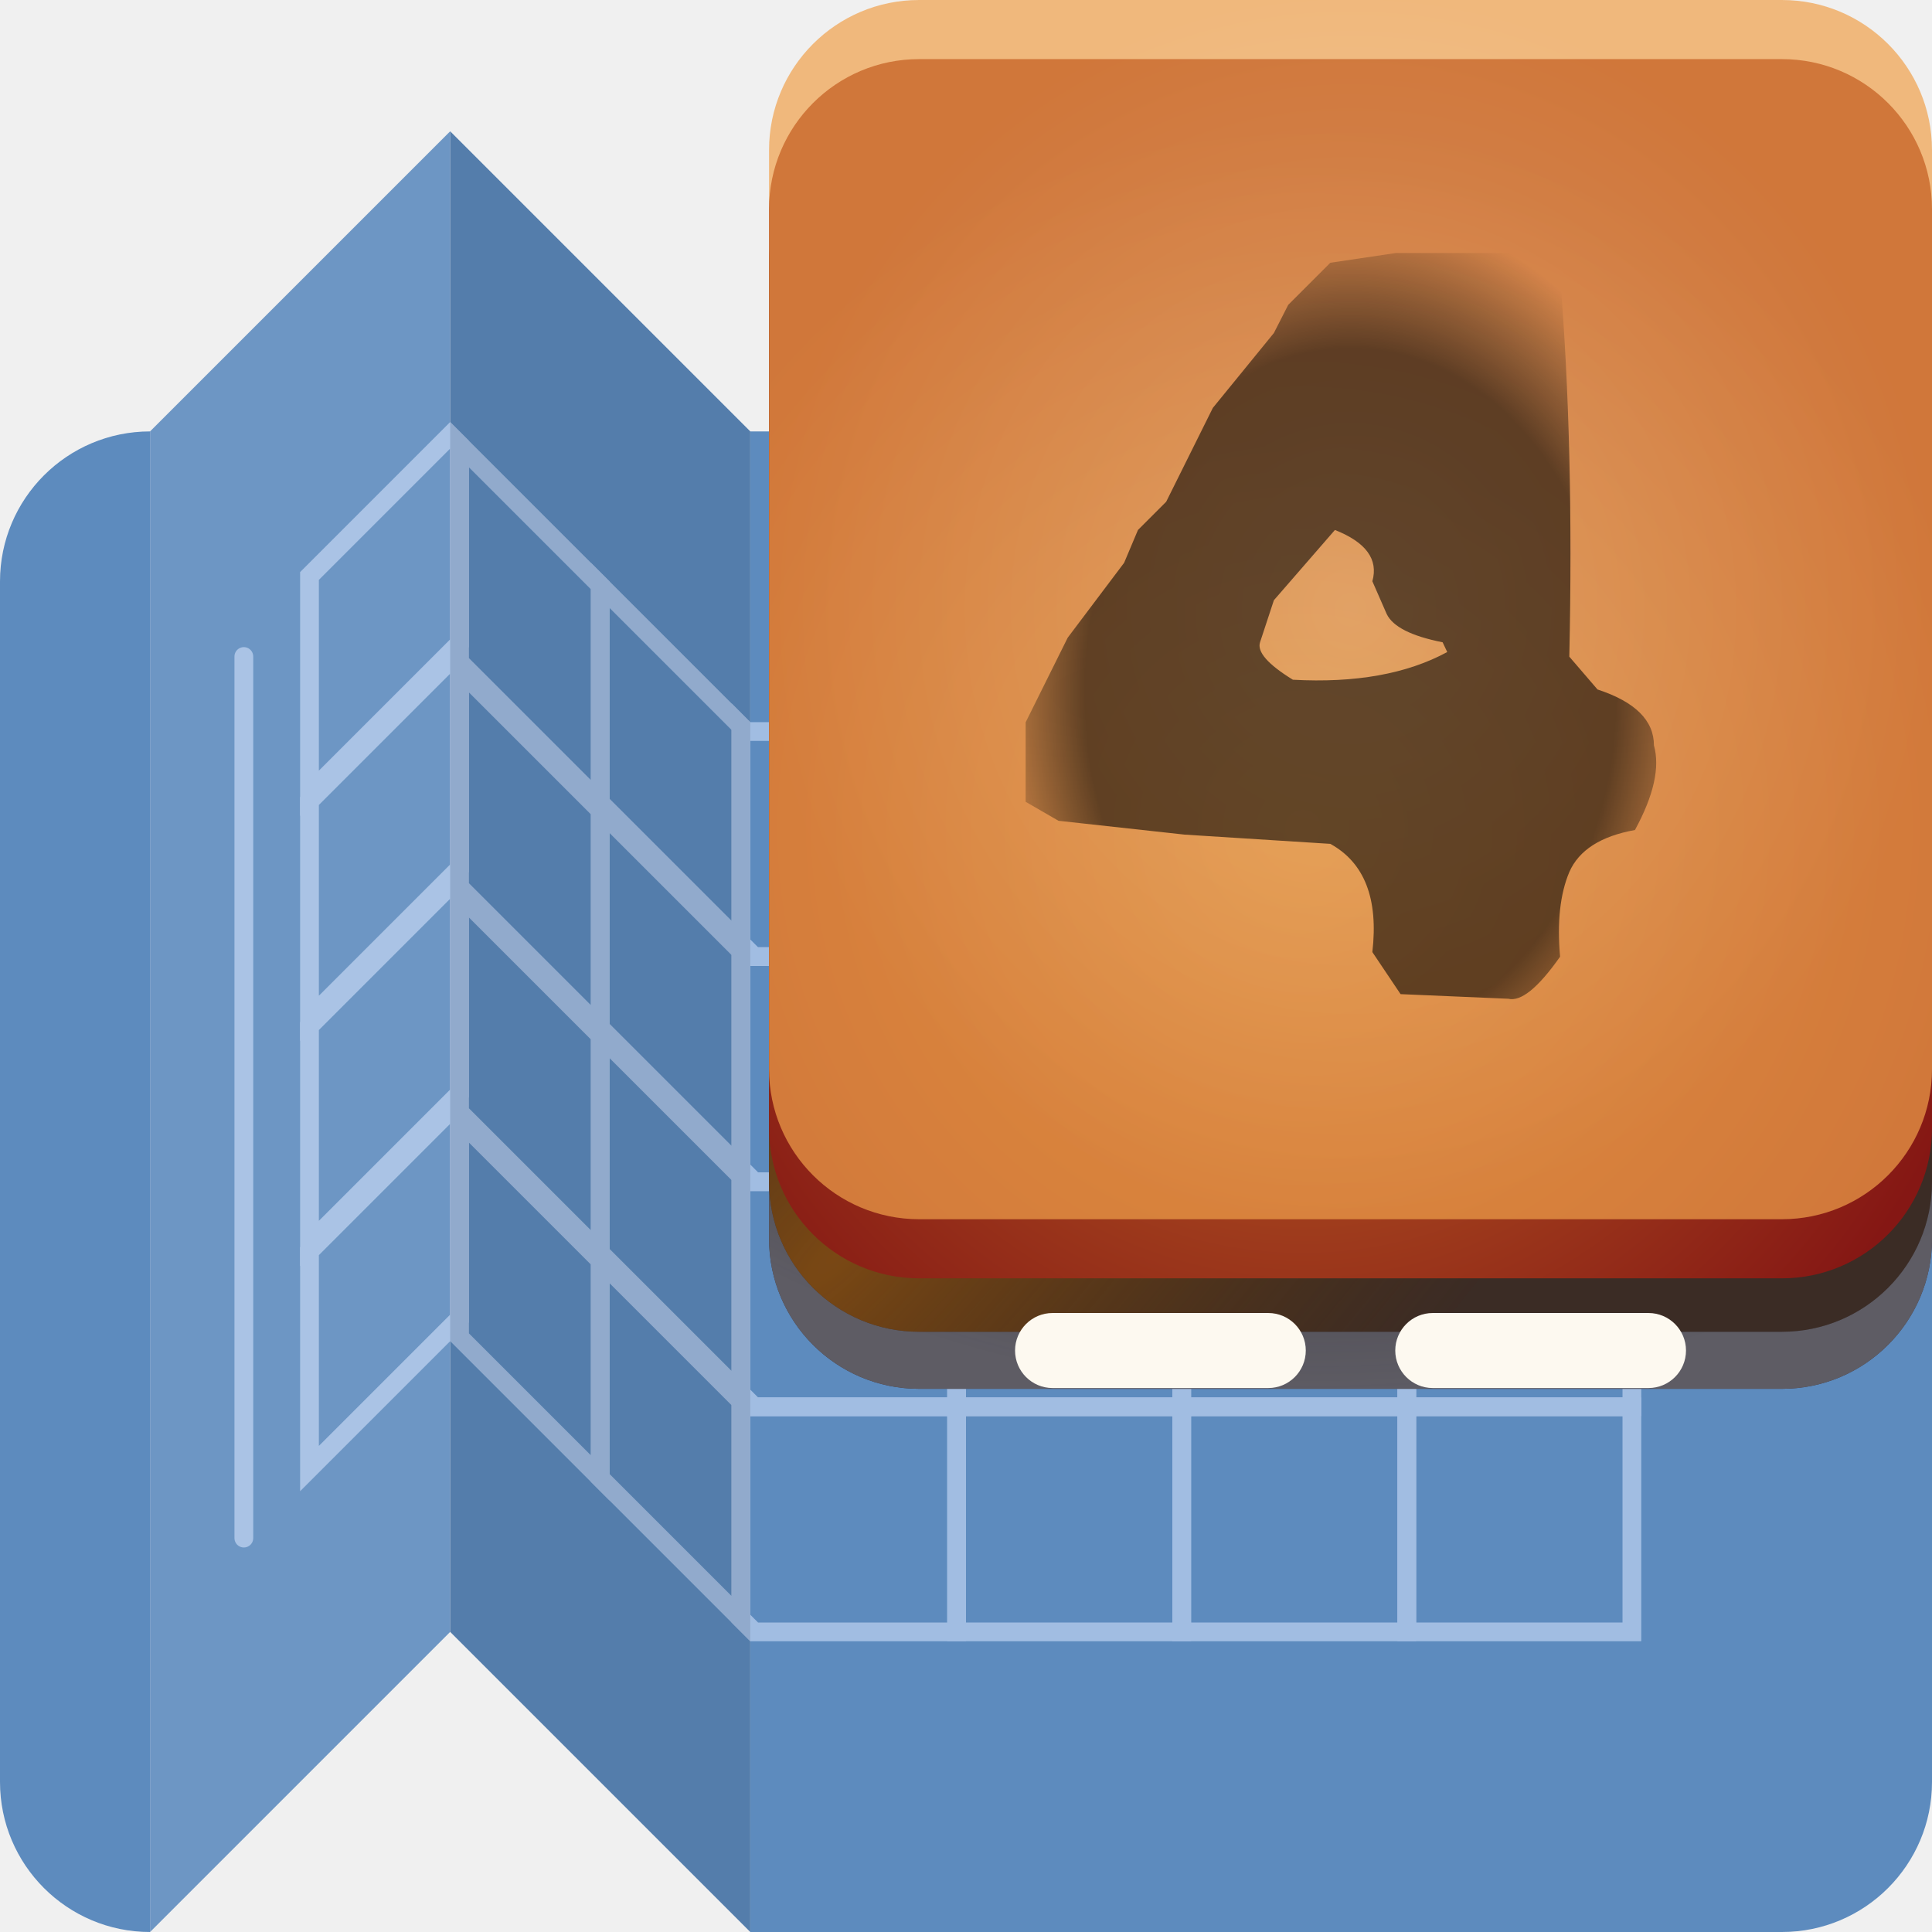
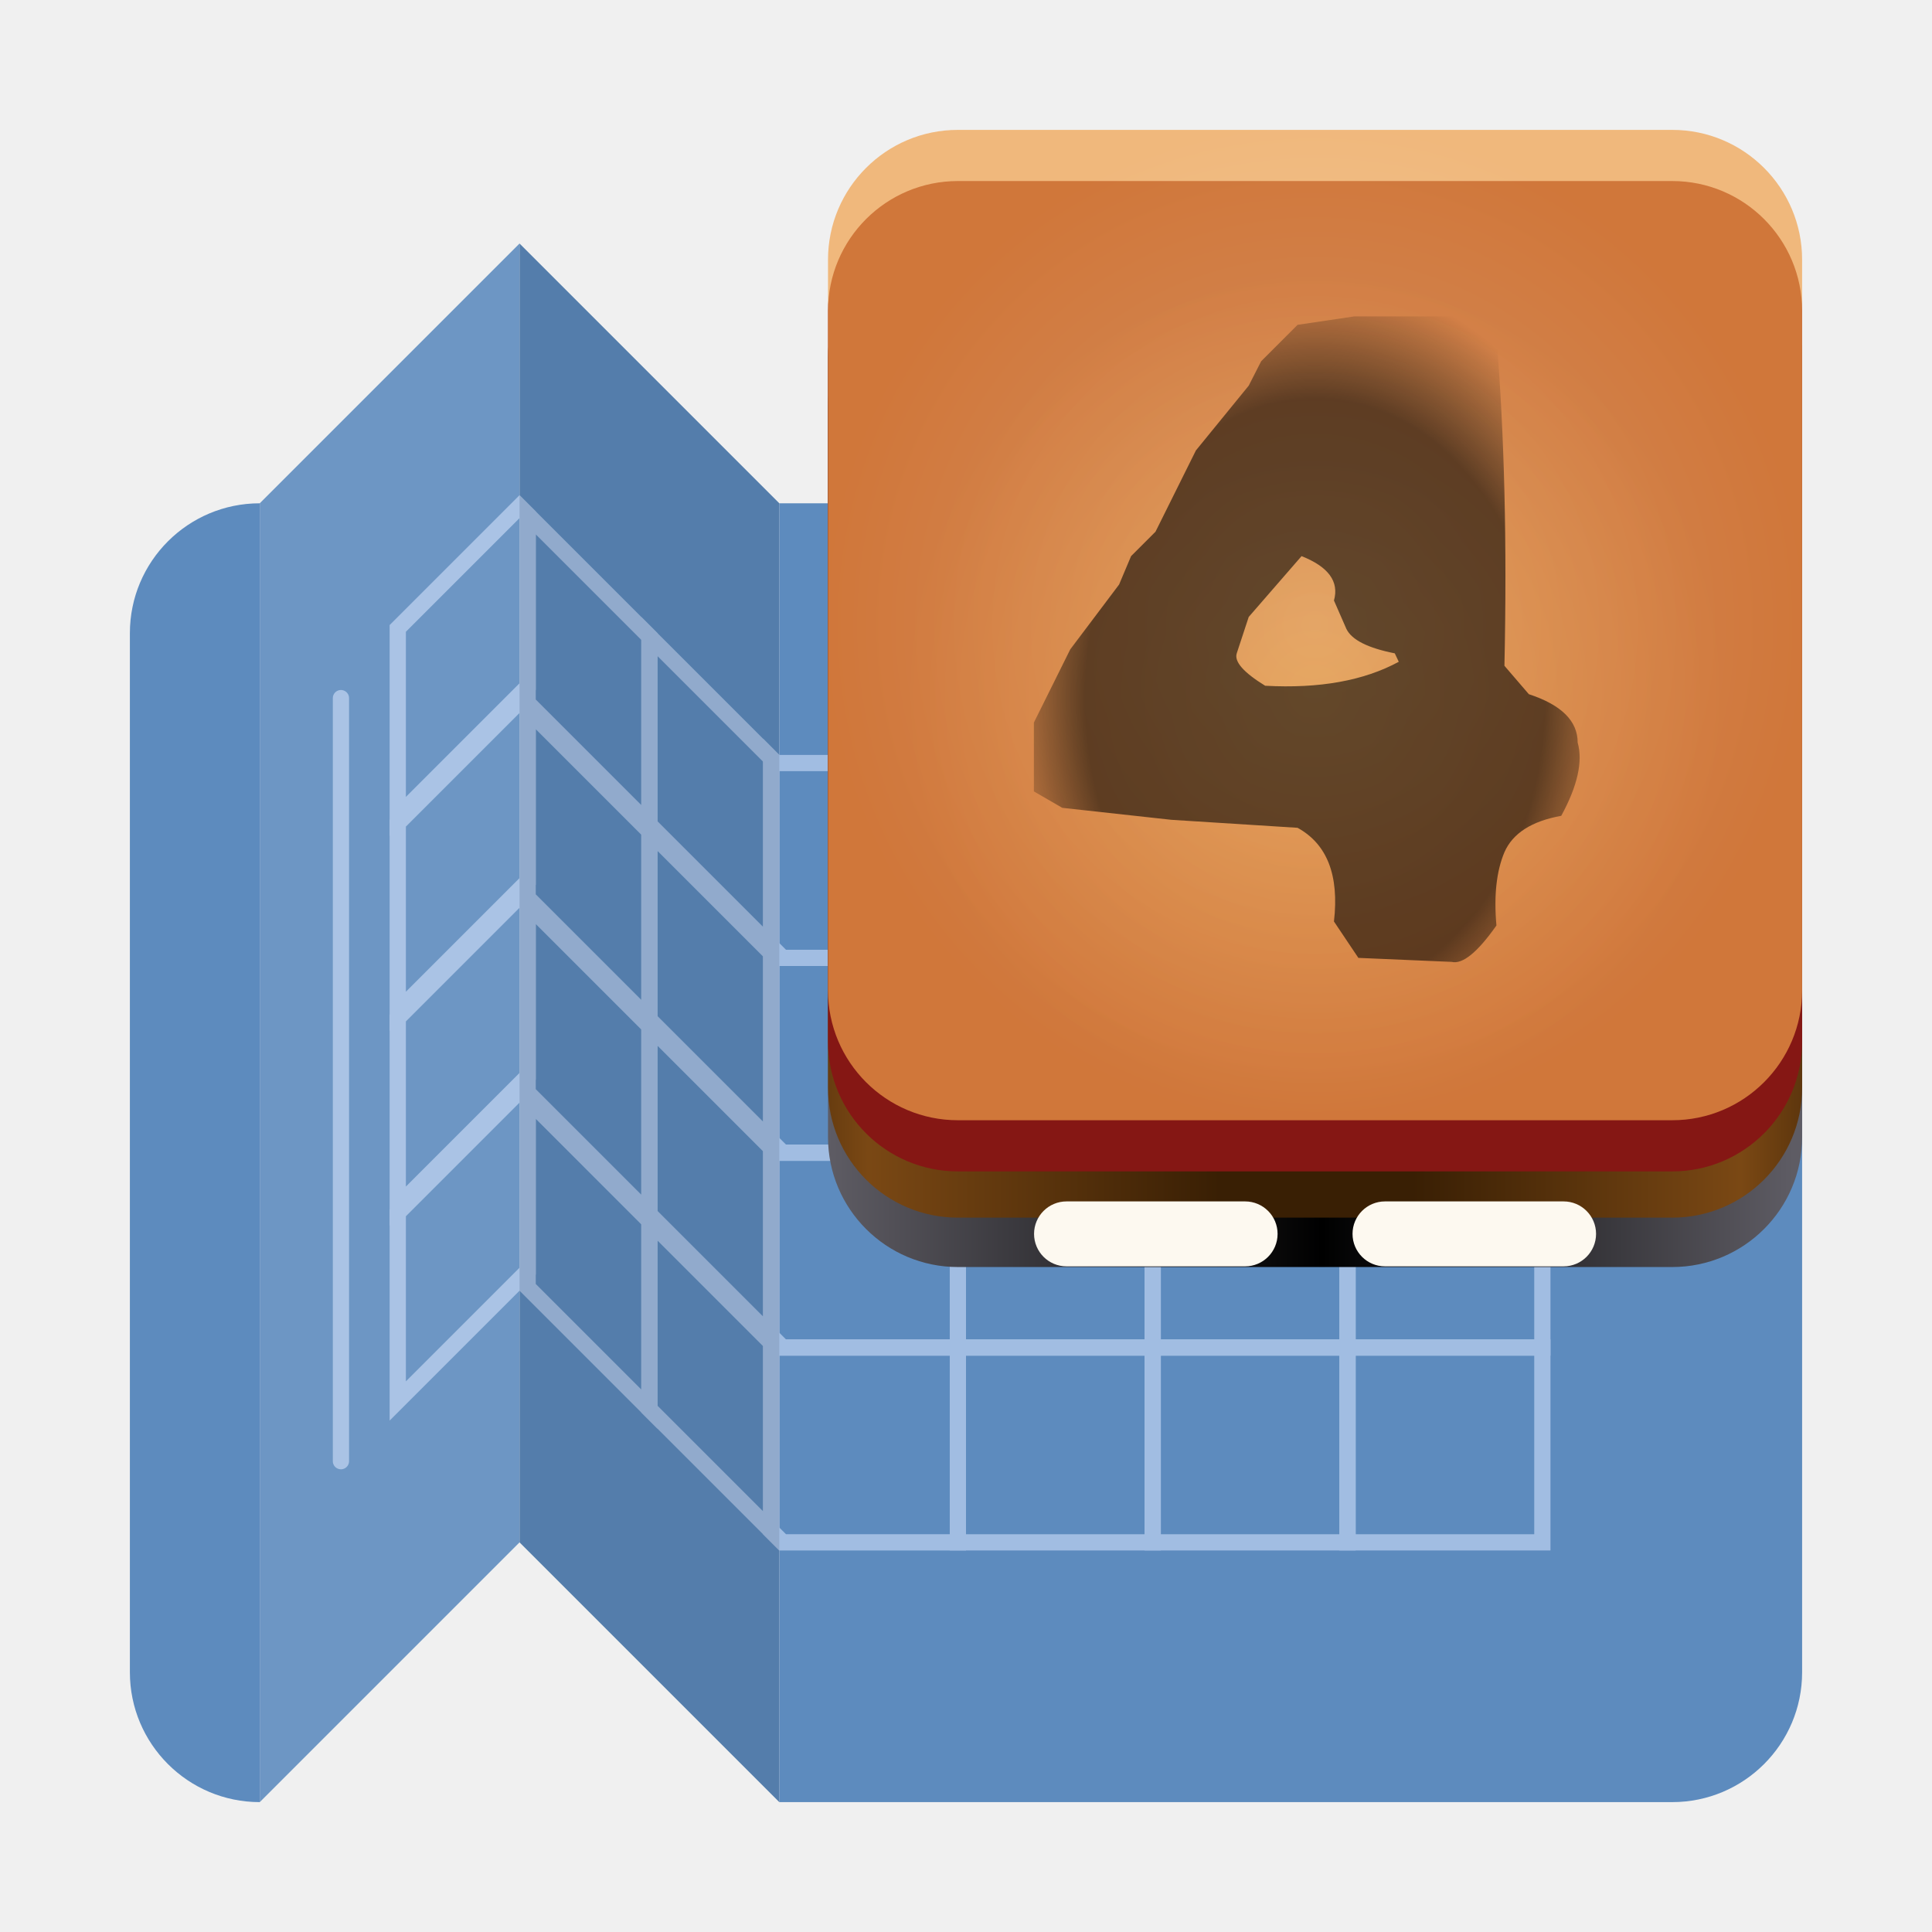
- <svg xmlns="http://www.w3.org/2000/svg" width="103" height="103" viewBox="0 0 103 103" fill="none">
-   <path d="M40 23H95C99.418 23 103 26.582 103 31V95C103 99.418 99.418 103 95 103H40V23Z" fill="#5D8BBE" />
-   <path d="M24 7L40 23V103L24 87V7Z" fill="#5D8BBE" />
-   <path d="M24 7L8 23V103L24 87V7Z" fill="#5D8BBE" />
-   <path d="M0 31C0 26.582 3.582 23 8 23V23V103V103C3.582 103 0 99.418 0 95V31Z" fill="#5D8BBE" />
-   <rect x="75" y="75" width="12" height="12" stroke="#A1BDE2" />
-   <rect x="75" y="63" width="12" height="12" stroke="#A1BDE2" />
-   <rect x="75" y="51" width="12" height="12" stroke="#A1BDE2" />
-   <rect x="75" y="39" width="12" height="12" stroke="#A1BDE2" />
-   <rect x="63" y="75" width="12" height="12" stroke="#A1BDE2" />
-   <rect x="63" y="63" width="12" height="12" stroke="#A1BDE2" />
-   <rect x="63" y="51" width="12" height="12" stroke="#A1BDE2" />
-   <rect x="63" y="39" width="12" height="12" stroke="#A1BDE2" />
-   <rect x="51" y="75" width="12" height="12" stroke="#A1BDE2" />
-   <rect x="51" y="63" width="12" height="12" stroke="#A1BDE2" />
-   <rect x="51" y="51" width="12" height="12" stroke="#A1BDE2" />
-   <rect x="51" y="39" width="12" height="12" stroke="#A1BDE2" />
-   <path d="M39.646 74.854L39.793 75H40H51V87H40.207L39.5 86.293V74.707L39.646 74.854Z" stroke="#A1BDE2" />
-   <path d="M32 78.793V67.207L39.5 74.707V86.293L32 78.793Z" stroke="#A1BDE2" />
-   <path d="M24.5 71.293V59.707L32 67.207V78.793L24.5 71.293Z" stroke="#A1BDE2" />
-   <path d="M24 59.207L24.5 59.707V70.293L16.5 78.293V66.707L24 59.207Z" stroke="#A1BDE2" />
-   <path d="M39.646 62.854L39.793 63H40H51V75H40.207L39.5 74.293V62.707L39.646 62.854Z" stroke="#A1BDE2" />
-   <path d="M32 66.793V55.207L39.5 62.707V74.293L32 66.793Z" stroke="#A1BDE2" />
-   <path d="M24.5 59.293V47.707L32 55.207V66.793L24.5 59.293Z" stroke="#A1BDE2" />
-   <path d="M24 47.207L24.5 47.707V58.293L16.5 66.293V54.707L24 47.207Z" stroke="#A1BDE2" />
-   <path d="M39.646 50.854L39.793 51H40H51V63H40.207L39.5 62.293V50.707L39.646 50.854Z" stroke="#A1BDE2" />
-   <path d="M32 54.793V43.207L39.5 50.707V62.293L32 54.793Z" stroke="#A1BDE2" />
-   <path d="M24.5 47.293V35.707L32 43.207V54.793L24.5 47.293Z" stroke="#A1BDE2" />
-   <path d="M24 35.207L24.5 35.707V46.293L16.5 54.293V42.707L24 35.207Z" stroke="#A1BDE2" />
-   <path d="M39.646 38.854L39.793 39H40H51V51H40.207L39.5 50.293V38.707L39.646 38.854Z" stroke="#A1BDE2" />
-   <path d="M32 42.793V31.207L39.5 38.707V50.293L32 42.793Z" stroke="#A1BDE2" />
-   <path d="M24.5 35.293V23.707L32 31.207V42.793L24.5 35.293Z" stroke="#A1BDE2" />
-   <path d="M24 23.207L24.5 23.707V34.293L16.5 42.293V30.707L24 23.207Z" stroke="#A1BDE2" />
-   <path d="M13 82L13 35" stroke="#A1BDE2" stroke-linecap="round" />
-   <path d="M24 7L40 23V103L24 87V7Z" fill="black" fill-opacity="0.1" />
-   <path d="M24 7L8 23V103L24 87V7Z" fill="white" fill-opacity="0.1" />
-   <rect x="41" y="9" width="62" height="65.042" rx="8" fill="#3D3846" />
-   <rect x="41" y="9" width="62" height="65.042" rx="8" fill="url(#paint0_radial_514_744)" />
-   <rect x="41" y="6" width="62" height="65" rx="8" fill="#3D3846" />
-   <rect x="41" y="6" width="62" height="65" rx="8" fill="url(#paint1_radial_514_744)" />
-   <rect x="41" y="3.151" width="62" height="65" rx="8" fill="url(#paint2_radial_514_744)" />
-   <rect x="41" width="62" height="65" rx="8" fill="url(#paint3_radial_514_744)" fill-opacity="0.7" />
-   <rect x="54.115" y="70" width="15.5" height="4" rx="2" fill="#FDF9F0" />
-   <rect x="74.385" y="70" width="15.5" height="4" rx="2" fill="#FDF9F0" />
-   <path d="M67.176 34.242C67.012 34.753 67.595 35.418 68.926 36.238C72.262 36.421 75.005 35.928 77.156 34.762L76.91 34.242C75.251 33.914 74.258 33.413 73.93 32.738L73.164 30.988C73.492 29.822 72.827 28.91 71.168 28.254L67.914 32L67.176 34.242ZM74.422 13.488H80.93L83.172 14.746C83.664 20.744 83.828 27.497 83.664 35.008L85.168 36.758C87.173 37.414 88.176 38.408 88.176 39.738C88.504 40.905 88.167 42.409 87.164 44.25C85.341 44.578 84.174 45.325 83.664 46.492C83.172 47.659 83.008 49.163 83.172 51.004C82.005 52.663 81.085 53.41 80.41 53.246L74.668 53L73.164 50.758C73.492 47.914 72.745 45.991 70.922 44.988L63.156 44.496L56.43 43.758L54.68 42.746V38.508L56.922 33.996L59.93 30.004L60.668 28.254L62.172 26.75L64.66 21.746L67.914 17.754L68.68 16.25L70.922 14.008L74.422 13.488Z" fill="url(#paint4_radial_514_744)" fill-opacity="0.57" />
+ <svg xmlns="http://www.w3.org/2000/svg" width="119" height="119" viewBox="0 0 119 119" fill="none">
+   <path d="M48 31H103C107.418 31 111 34.582 111 39V103C111 107.418 107.418 111 103 111H48V31Z" fill="#5D8BBE" />
+   <path d="M32 15L48 31V111L32 95V15Z" fill="#5D8BBE" />
+   <path d="M32 15L16 31V111L32 95V15Z" fill="#5D8BBE" />
+   <path d="M8 39C8 34.582 11.582 31 16 31V111C11.582 111 8 107.418 8 103V39Z" fill="#5D8BBE" />
+   <rect x="83" y="83" width="12" height="12" stroke="#A1BDE2" />
+   <rect x="83" y="71" width="12" height="12" stroke="#A1BDE2" />
+   <rect x="83" y="59" width="12" height="12" stroke="#A1BDE2" />
+   <rect x="83" y="47" width="12" height="12" stroke="#A1BDE2" />
+   <rect x="71" y="83" width="12" height="12" stroke="#A1BDE2" />
+   <rect x="71" y="71" width="12" height="12" stroke="#A1BDE2" />
+   <rect x="71" y="59" width="12" height="12" stroke="#A1BDE2" />
+   <rect x="71" y="47" width="12" height="12" stroke="#A1BDE2" />
+   <rect x="59" y="83" width="12" height="12" stroke="#A1BDE2" />
+   <rect x="59" y="71" width="12" height="12" stroke="#A1BDE2" />
+   <rect x="59" y="59" width="12" height="12" stroke="#A1BDE2" />
+   <rect x="59" y="47" width="12" height="12" stroke="#A1BDE2" />
+   <path d="M47.646 82.854L47.793 83H48H59V95H48.207L47.5 94.293V82.707L47.646 82.854Z" stroke="#A1BDE2" />
+   <path d="M40 86.793V75.207L47.5 82.707V94.293L40 86.793Z" stroke="#A1BDE2" />
+   <path d="M32.5 79.293V67.707L40 75.207V86.793L32.5 79.293Z" stroke="#A1BDE2" />
+   <path d="M24.5 74.707L32 67.207L32.5 67.707V78.293L24.5 86.293V74.707Z" stroke="#A1BDE2" />
+   <path d="M47.646 70.854L47.793 71H48H59V83H48.207L47.5 82.293V70.707L47.646 70.854Z" stroke="#A1BDE2" />
+   <path d="M40 74.793V63.207L47.5 70.707V82.293L40 74.793Z" stroke="#A1BDE2" />
+   <path d="M32.5 67.293V55.707L40 63.207V74.793L32.5 67.293Z" stroke="#A1BDE2" />
+   <path d="M24.5 62.707L32 55.207L32.5 55.707V66.293L24.5 74.293V62.707Z" stroke="#A1BDE2" />
+   <path d="M47.646 58.854L47.793 59H48H59V71H48.207L47.5 70.293V58.707L47.646 58.854Z" stroke="#A1BDE2" />
+   <path d="M40 62.793V51.207L47.5 58.707V70.293L40 62.793Z" stroke="#A1BDE2" />
+   <path d="M32.5 55.293V43.707L40 51.207V62.793L32.5 55.293Z" stroke="#A1BDE2" />
+   <path d="M24.5 50.707L32 43.207L32.5 43.707V54.293L24.5 62.293V50.707Z" stroke="#A1BDE2" />
+   <path d="M47.646 46.854L47.793 47H48H59V59H48.207L47.5 58.293V46.707L47.646 46.854Z" stroke="#A1BDE2" />
+   <path d="M40 50.793V39.207L47.5 46.707V58.293L40 50.793Z" stroke="#A1BDE2" />
+   <path d="M32.5 43.293V31.707L40 39.207V50.793L32.5 43.293Z" stroke="#A1BDE2" />
+   <path d="M24.5 38.707L32 31.207L32.5 31.707V42.293L24.5 50.293V38.707Z" stroke="#A1BDE2" />
+   <path d="M21 90L21 43" stroke="#A1BDE2" stroke-linecap="round" />
+   <path d="M32 15L48 31V111L32 95V15Z" fill="black" fill-opacity="0.1" />
+   <path d="M32 15L16 31V111L32 95V15Z" fill="white" fill-opacity="0.1" />
+   <rect x="51" y="17" width="60" height="61.042" rx="8" fill="url(#paint0_linear_414_696)" />
+   <rect x="51" y="14" width="60" height="61" rx="8" fill="url(#paint1_linear_414_696)" />
+   <rect x="51" y="11.151" width="60" height="61" rx="8" fill="url(#paint2_radial_414_696)" />
+   <rect x="51" y="8" width="60" height="61" rx="8" fill="url(#paint3_radial_414_696)" fill-opacity="0.7" />
+   <rect x="63.692" y="74" width="15" height="4" rx="2" fill="#FDF9F0" />
+   <rect x="83.308" y="74" width="15" height="4" rx="2" fill="#FDF9F0" />
+   <path d="M76.176 40.242C76.012 40.753 76.595 41.418 77.926 42.238C81.262 42.421 84.005 41.928 86.156 40.762L85.91 40.242C84.251 39.914 83.258 39.413 82.93 38.738L82.164 36.988C82.492 35.822 81.827 34.91 80.168 34.254L76.914 38L76.176 40.242ZM83.422 19.488H89.93L92.172 20.746C92.664 26.744 92.828 33.497 92.664 41.008L94.168 42.758C96.173 43.414 97.176 44.408 97.176 45.738C97.504 46.905 97.167 48.409 96.164 50.25C94.341 50.578 93.174 51.325 92.664 52.492C92.172 53.659 92.008 55.163 92.172 57.004C91.005 58.663 90.085 59.41 89.41 59.246L83.668 59L82.164 56.758C82.492 53.914 81.745 51.991 79.922 50.988L72.156 50.496L65.43 49.758L63.68 48.746V44.508L65.922 39.996L68.93 36.004L69.668 34.254L71.172 32.75L73.66 27.746L76.914 23.754L77.68 22.25L79.922 20.008L83.422 19.488Z" fill="url(#paint4_radial_414_696)" fill-opacity="0.57" />
  <defs>
-     <radialGradient id="paint0_radial_514_744" cx="0" cy="0" r="1" gradientUnits="userSpaceOnUse" gradientTransform="translate(70.2573 7.17331) rotate(46.3485) scale(67.7669 67.6366)">
-       <stop stop-opacity="0" />
-       <stop offset="1" stop-color="#5E5C64" />
-     </radialGradient>
-     <radialGradient id="paint1_radial_514_744" cx="0" cy="0" r="1" gradientUnits="userSpaceOnUse" gradientTransform="translate(45.2917 66.2518) rotate(-46.3532) scale(83.4376 27.0201)">
-       <stop stop-color="#7A4814" />
-       <stop offset="1" stop-color="#391F04" stop-opacity="0.5" />
-     </radialGradient>
-     <radialGradient id="paint2_radial_514_744" cx="0" cy="0" r="1" gradientUnits="userSpaceOnUse" gradientTransform="translate(69.4964 44.1519) rotate(140.115) scale(37.5255 37.8825)">
+     <linearGradient id="paint0_linear_414_696" x1="51" y1="77.993" x2="111" y2="77.993" gradientUnits="userSpaceOnUse">
+       <stop stop-color="#5E5C64" />
+       <stop offset="0.507" />
+       <stop offset="0.991" stop-color="#5E5C64" />
+     </linearGradient>
+     <linearGradient id="paint1_linear_414_696" x1="44.654" y1="75" x2="117.923" y2="75" gradientUnits="userSpaceOnUse">
+       <stop stop-color="#391F04" />
+       <stop offset="0.12" stop-color="#7A4814" />
+       <stop offset="0.416" stop-color="#391F04" />
+       <stop offset="0.578" stop-color="#391F04" />
+       <stop offset="0.854" stop-color="#7A4814" />
+       <stop offset="0.974" stop-color="#391F04" />
+     </linearGradient>
+     <radialGradient id="paint2_radial_414_696" cx="0" cy="0" r="1" gradientUnits="userSpaceOnUse" gradientTransform="translate(81 42.647) rotate(90) scale(25.8077 25.3846)">
      <stop stop-color="#C06B27" />
      <stop offset="1" stop-color="#851714" />
    </radialGradient>
-     <radialGradient id="paint3_radial_514_744" cx="0" cy="0" r="1" gradientUnits="userSpaceOnUse" gradientTransform="translate(72 32.5) rotate(90) scale(32.5 31)">
+     <radialGradient id="paint3_radial_414_696" cx="0" cy="0" r="1" gradientUnits="userSpaceOnUse" gradientTransform="translate(81 38.5) rotate(90) scale(30.5 30)">
      <stop stop-color="#F7C482" />
      <stop offset="1" stop-color="#F0A04B" />
    </radialGradient>
-     <radialGradient id="paint4_radial_514_744" cx="0" cy="0" r="1" gradientUnits="userSpaceOnUse" gradientTransform="translate(72 37) rotate(90) scale(26 20)">
+     <radialGradient id="paint4_radial_414_696" cx="0" cy="0" r="1" gradientUnits="userSpaceOnUse" gradientTransform="translate(81 43) rotate(90) scale(26 20)">
      <stop offset="0.707" />
      <stop offset="1" stop-opacity="0" />
    </radialGradient>
  </defs>
</svg>
